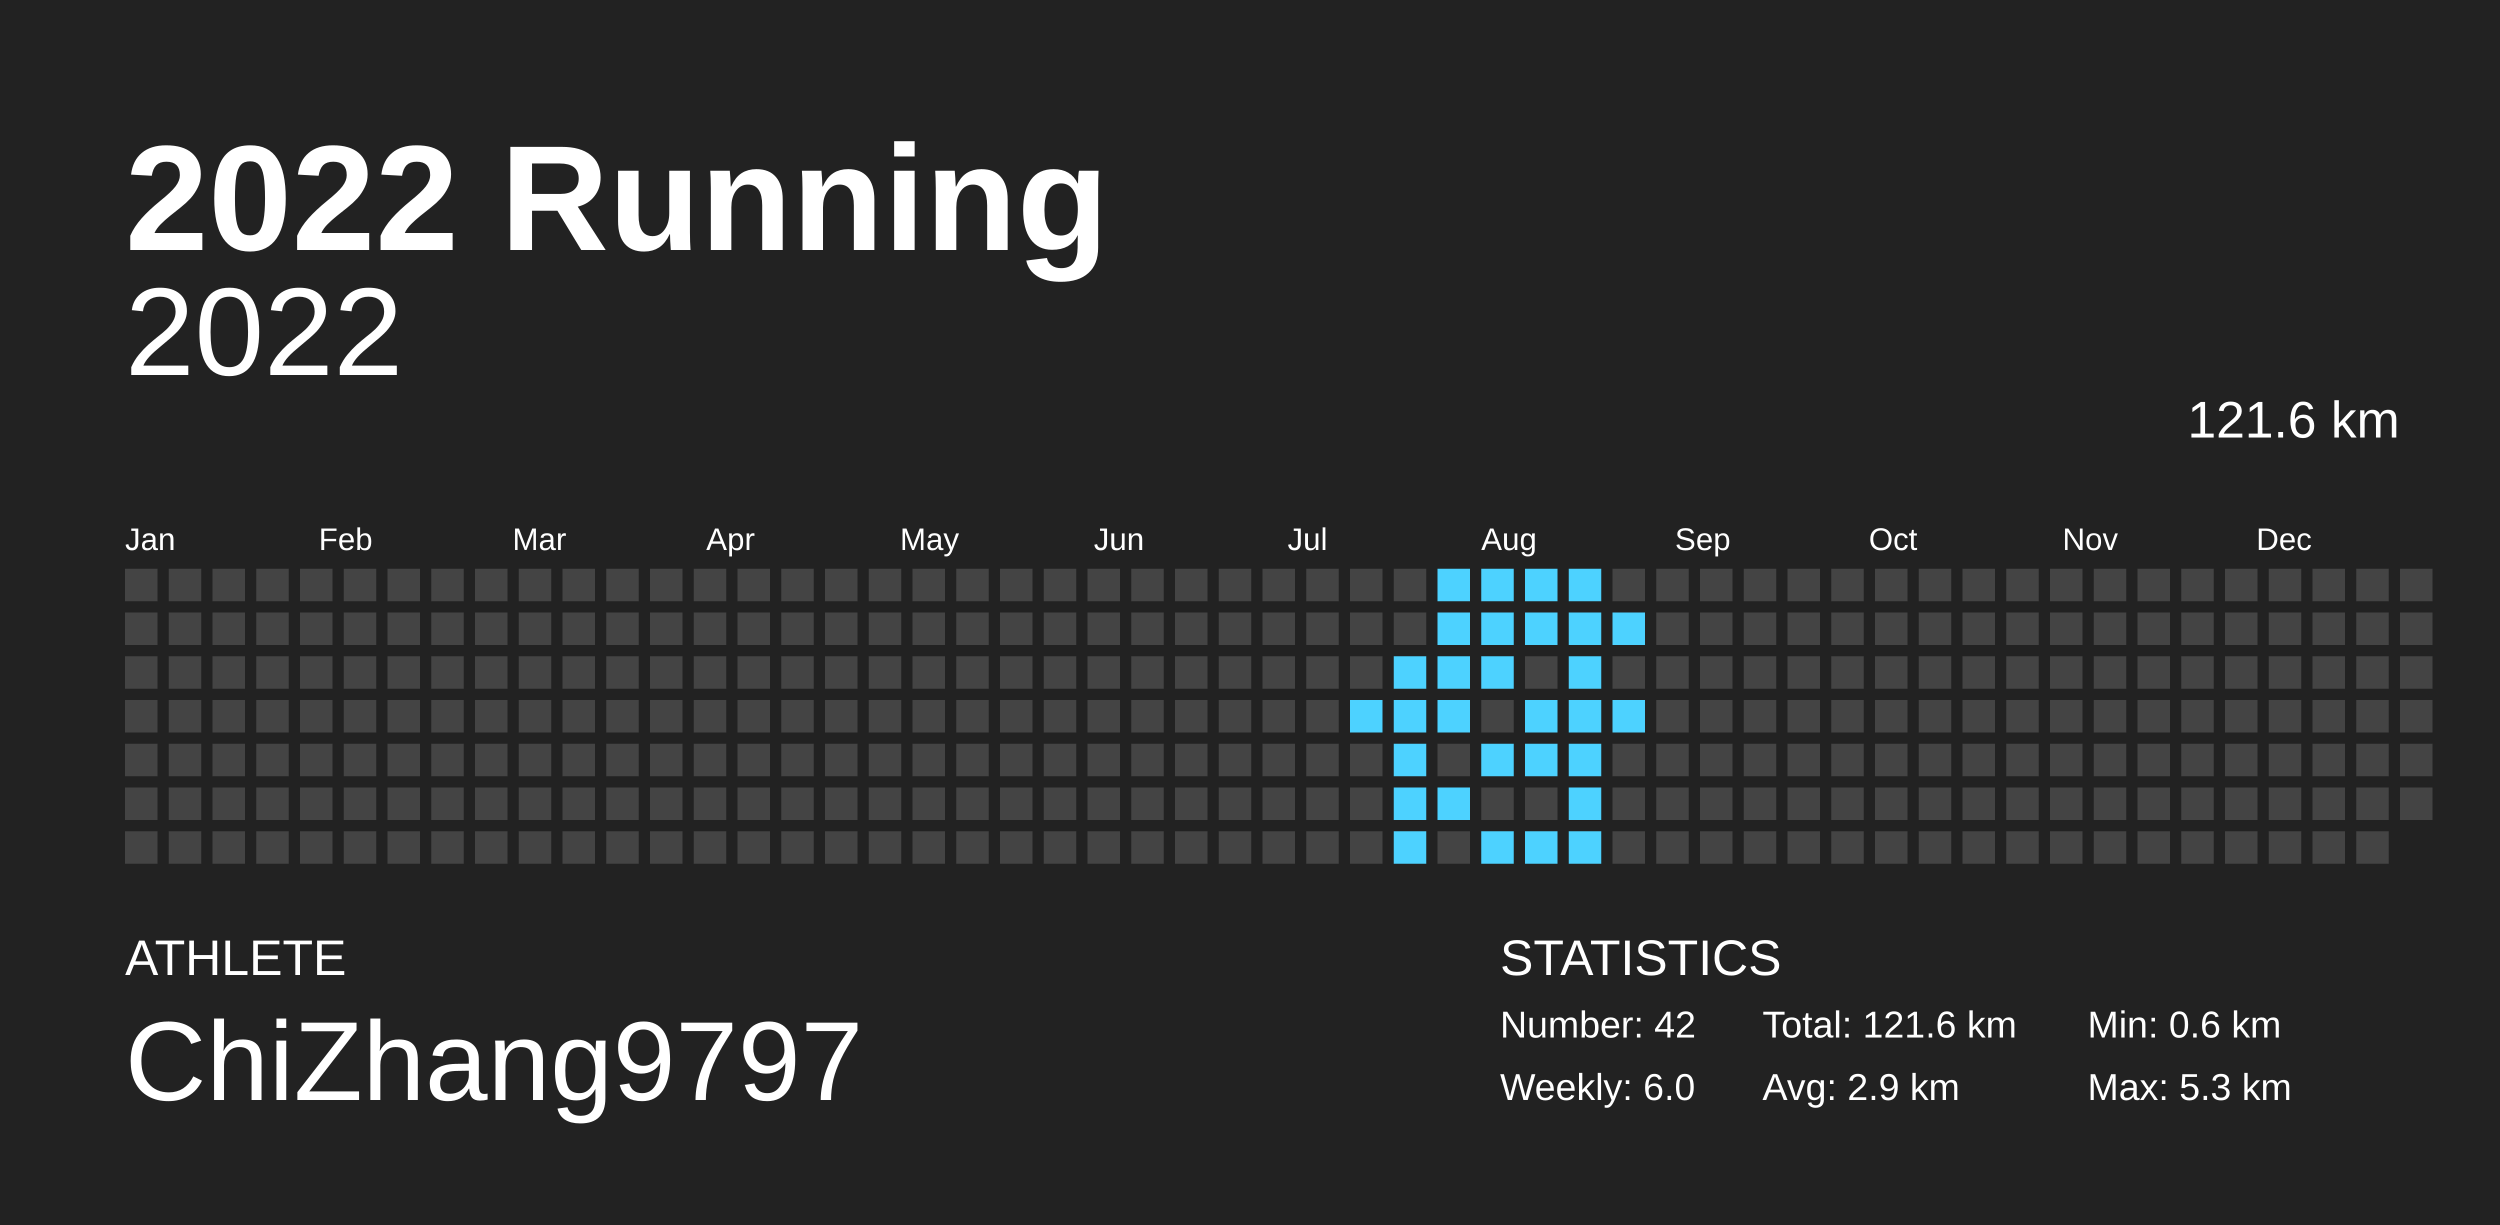
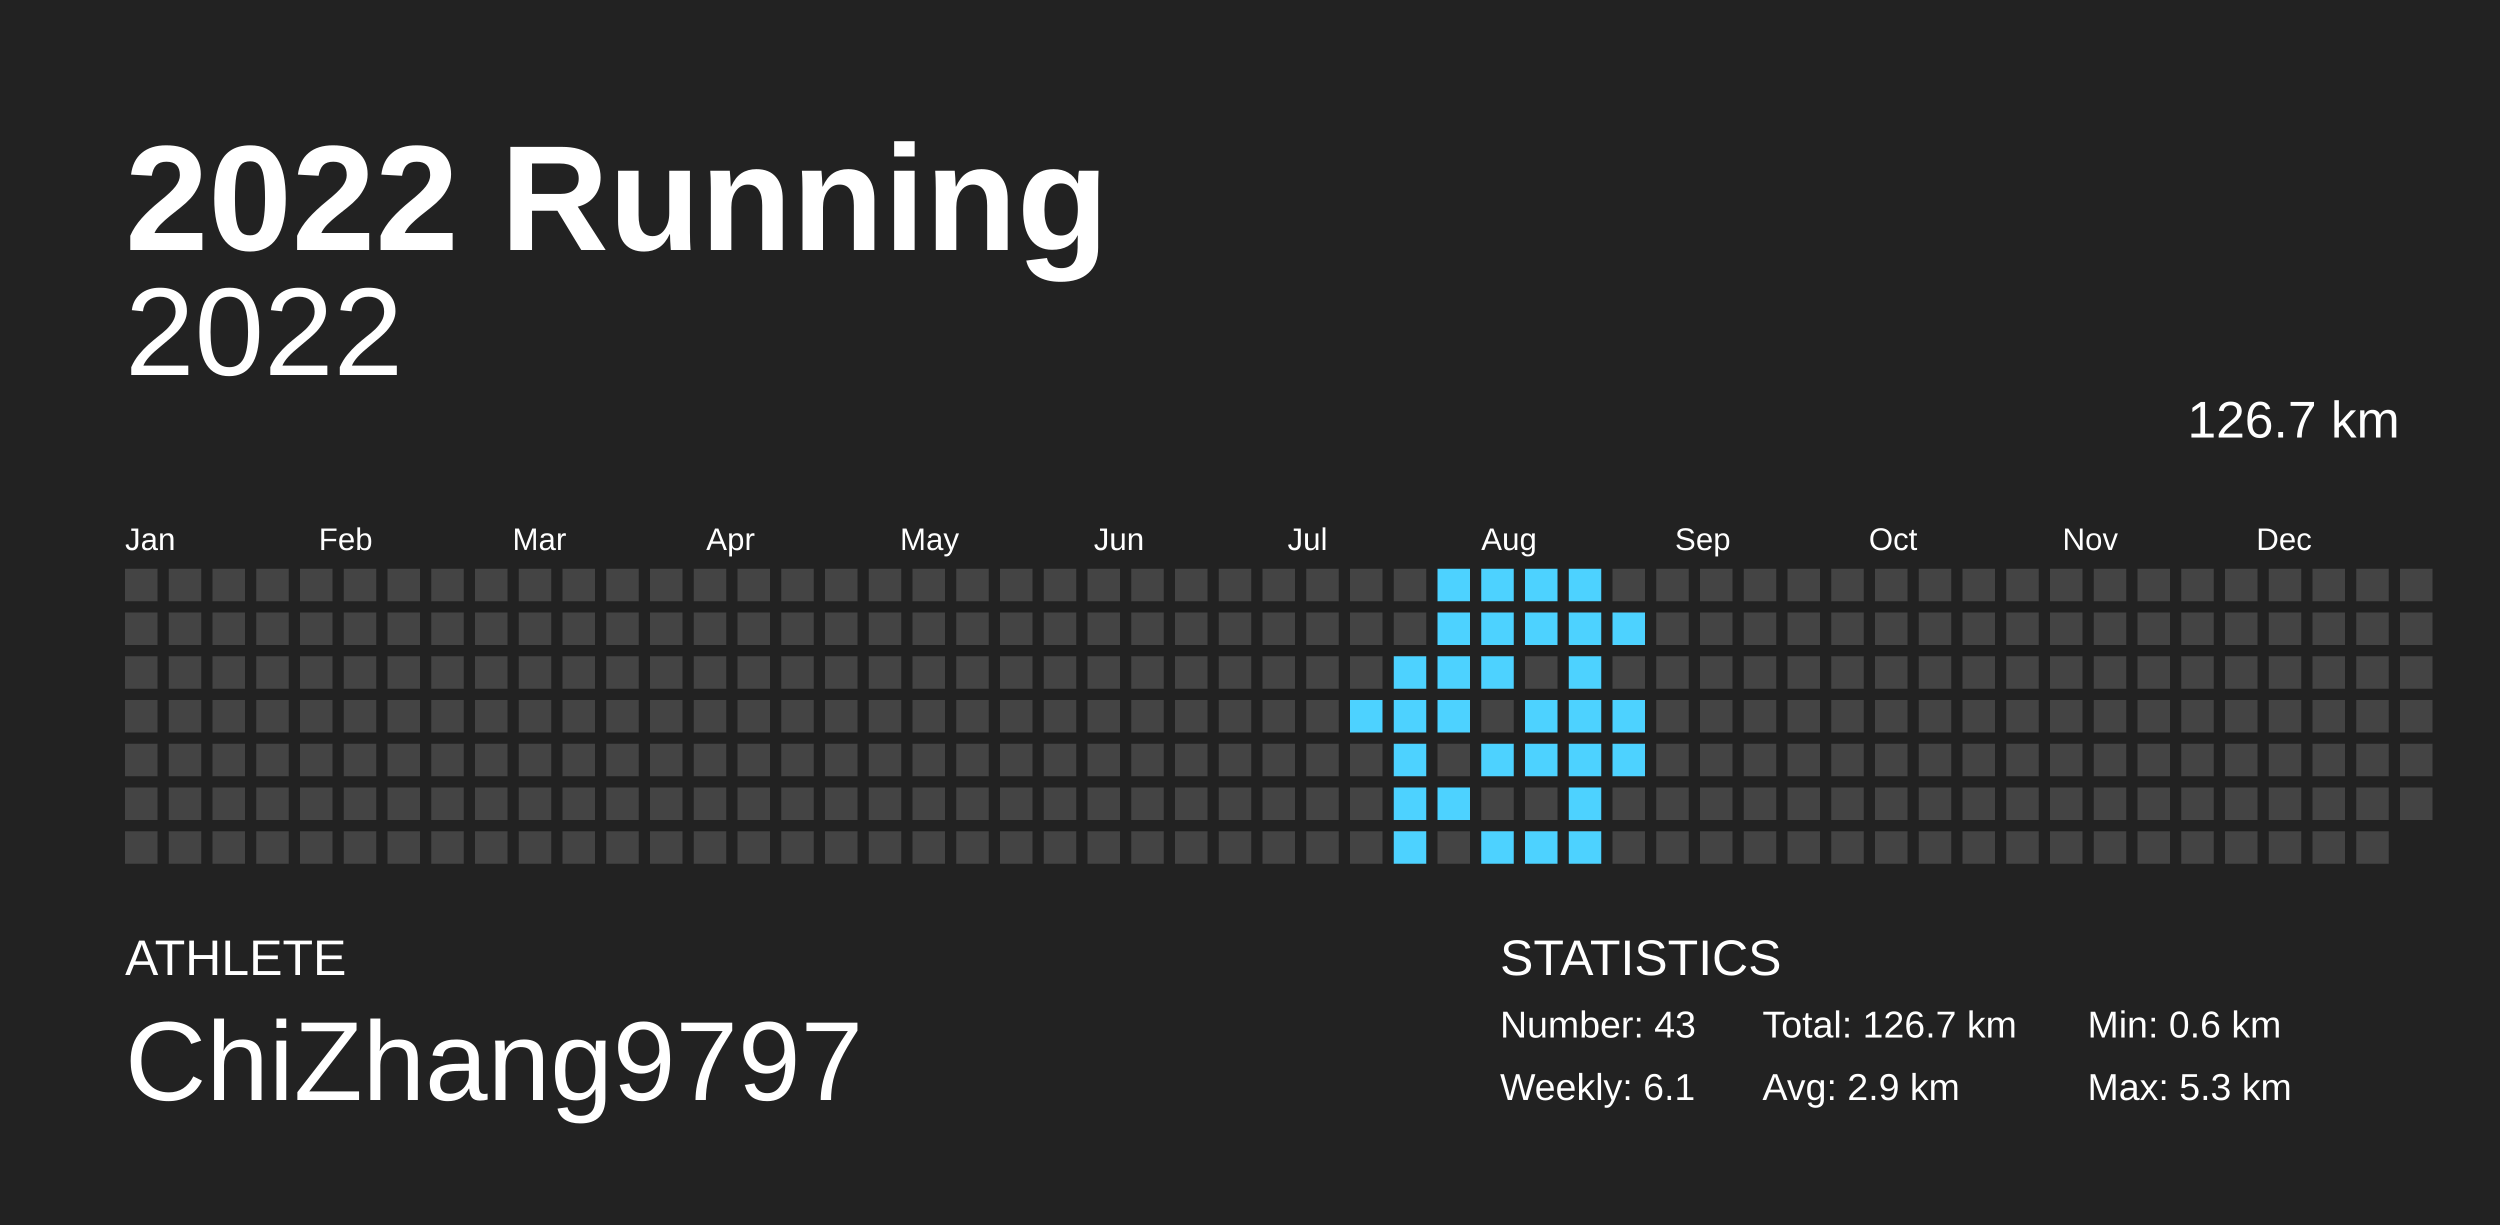
<svg xmlns="http://www.w3.org/2000/svg" baseProfile="full" height="98mm" version="1.1" viewBox="0,0,200,98" width="200mm">
  <defs />
  <rect fill="#222222" height="98" width="200" x="0" y="0" />
  <text fill="#FFFFFF" style="font-size:12px; font-family:Arial; font-weight:bold;" x="10" y="20">2022 Running</text>
  <text fill="#FFFFFF" style="font-size:4px; font-family:Arial" x="10" y="78">ATHLETE</text>
  <text fill="#FFFFFF" style="font-size:9px; font-family:Arial" x="10" y="88">ChiZhang9797</text>
  <text fill="#FFFFFF" style="font-size:4px; font-family:Arial" x="120" y="78">STATISTICS</text>
-   <text fill="#FFFFFF" style="font-size:3px; font-family:Arial" x="120" y="83">Number: 42</text>
-   <text fill="#FFFFFF" style="font-size:3px; font-family:Arial" x="120" y="88">Weekly: 6.0</text>
-   <text fill="#FFFFFF" style="font-size:3px; font-family:Arial" x="141" y="83">Total: 121.6 km</text>
+   <text fill="#FFFFFF" style="font-size:3px; font-family:Arial" x="120" y="83">Number: 43</text>
+   <text fill="#FFFFFF" style="font-size:3px; font-family:Arial" x="120" y="88">Weekly: 6.1</text>
+   <text fill="#FFFFFF" style="font-size:3px; font-family:Arial" x="141" y="83">Total: 126.7 km</text>
  <text fill="#FFFFFF" style="font-size:3px; font-family:Arial" x="141" y="88">Avg: 2.9 km</text>
  <text fill="#FFFFFF" style="font-size:3px; font-family:Arial" x="167" y="83">Min: 0.6 km</text>
  <text fill="#FFFFFF" style="font-size:3px; font-family:Arial" x="167" y="88">Max: 5.3 km</text>
  <text alignment-baseline="hanging" fill="#FFFFFF" style="font-size:10.0px; font-family:Arial;" x="10" y="30">2022</text>
-   <text alignment-baseline="hanging" fill="#FFFFFF" style="font-size:4.125px; font-family:Arial;" x="175" y="35">121.6 km</text>
+   <text alignment-baseline="hanging" fill="#FFFFFF" style="font-size:4.125px; font-family:Arial;" x="175" y="35">126.7 km</text>
  <text fill="#FFFFFF" style="font-size:2.5px; font-family:Arial" x="10.0" y="44">Jan</text>
  <text fill="#FFFFFF" style="font-size:2.5px; font-family:Arial" x="25.5" y="44">Feb</text>
  <text fill="#FFFFFF" style="font-size:2.5px; font-family:Arial" x="41.0" y="44">Mar</text>
  <text fill="#FFFFFF" style="font-size:2.5px; font-family:Arial" x="56.5" y="44">Apr</text>
  <text fill="#FFFFFF" style="font-size:2.5px; font-family:Arial" x="72.0" y="44">May</text>
  <text fill="#FFFFFF" style="font-size:2.5px; font-family:Arial" x="87.5" y="44">Jun</text>
  <text fill="#FFFFFF" style="font-size:2.5px; font-family:Arial" x="103.0" y="44">Jul</text>
  <text fill="#FFFFFF" style="font-size:2.5px; font-family:Arial" x="118.5" y="44">Aug</text>
  <text fill="#FFFFFF" style="font-size:2.5px; font-family:Arial" x="134.0" y="44">Sep</text>
  <text fill="#FFFFFF" style="font-size:2.5px; font-family:Arial" x="149.5" y="44">Oct</text>
  <text fill="#FFFFFF" style="font-size:2.5px; font-family:Arial" x="165.0" y="44">Nov</text>
  <text fill="#FFFFFF" style="font-size:2.5px; font-family:Arial" x="180.5" y="44">Dec</text>
  <rect fill="#444444" height="2.6" width="2.6" x="10.0" y="45.5" />
  <rect fill="#444444" height="2.6" width="2.6" x="10.0" y="49.0" />
  <rect fill="#444444" height="2.6" width="2.6" x="10.0" y="52.5" />
  <rect fill="#444444" height="2.6" width="2.6" x="10.0" y="56.0" />
  <rect fill="#444444" height="2.6" width="2.6" x="10.0" y="59.5" />
  <rect fill="#444444" height="2.6" width="2.6" x="10.0" y="63.0" />
  <rect fill="#444444" height="2.6" width="2.6" x="10.0" y="66.5" />
  <rect fill="#444444" height="2.6" width="2.6" x="13.5" y="45.5" />
  <rect fill="#444444" height="2.6" width="2.6" x="13.5" y="49.0" />
  <rect fill="#444444" height="2.6" width="2.6" x="13.5" y="52.5" />
  <rect fill="#444444" height="2.6" width="2.6" x="13.5" y="56.0" />
  <rect fill="#444444" height="2.6" width="2.6" x="13.5" y="59.5" />
  <rect fill="#444444" height="2.6" width="2.6" x="13.5" y="63.0" />
  <rect fill="#444444" height="2.6" width="2.6" x="13.5" y="66.5" />
  <rect fill="#444444" height="2.6" width="2.6" x="17.0" y="45.5" />
  <rect fill="#444444" height="2.6" width="2.6" x="17.0" y="49.0" />
  <rect fill="#444444" height="2.6" width="2.6" x="17.0" y="52.5" />
  <rect fill="#444444" height="2.6" width="2.6" x="17.0" y="56.0" />
  <rect fill="#444444" height="2.6" width="2.6" x="17.0" y="59.5" />
  <rect fill="#444444" height="2.6" width="2.6" x="17.0" y="63.0" />
  <rect fill="#444444" height="2.6" width="2.6" x="17.0" y="66.5" />
  <rect fill="#444444" height="2.6" width="2.6" x="20.5" y="45.5" />
  <rect fill="#444444" height="2.6" width="2.6" x="20.5" y="49.0" />
  <rect fill="#444444" height="2.6" width="2.6" x="20.5" y="52.5" />
  <rect fill="#444444" height="2.6" width="2.6" x="20.5" y="56.0" />
  <rect fill="#444444" height="2.6" width="2.6" x="20.5" y="59.5" />
  <rect fill="#444444" height="2.6" width="2.6" x="20.5" y="63.0" />
  <rect fill="#444444" height="2.6" width="2.6" x="20.5" y="66.5" />
  <rect fill="#444444" height="2.6" width="2.6" x="24.0" y="45.5" />
  <rect fill="#444444" height="2.6" width="2.6" x="24.0" y="49.0" />
  <rect fill="#444444" height="2.6" width="2.6" x="24.0" y="52.5" />
  <rect fill="#444444" height="2.6" width="2.6" x="24.0" y="56.0" />
  <rect fill="#444444" height="2.6" width="2.6" x="24.0" y="59.5" />
  <rect fill="#444444" height="2.6" width="2.6" x="24.0" y="63.0" />
  <rect fill="#444444" height="2.6" width="2.6" x="24.0" y="66.5" />
  <rect fill="#444444" height="2.6" width="2.6" x="27.5" y="45.5" />
  <rect fill="#444444" height="2.6" width="2.6" x="27.5" y="49.0" />
  <rect fill="#444444" height="2.6" width="2.6" x="27.5" y="52.5" />
  <rect fill="#444444" height="2.6" width="2.6" x="27.5" y="56.0" />
  <rect fill="#444444" height="2.6" width="2.6" x="27.5" y="59.5" />
  <rect fill="#444444" height="2.6" width="2.6" x="27.5" y="63.0" />
  <rect fill="#444444" height="2.6" width="2.6" x="27.5" y="66.5" />
  <rect fill="#444444" height="2.6" width="2.6" x="31.0" y="45.5" />
  <rect fill="#444444" height="2.6" width="2.6" x="31.0" y="49.0" />
  <rect fill="#444444" height="2.6" width="2.6" x="31.0" y="52.5" />
  <rect fill="#444444" height="2.6" width="2.6" x="31.0" y="56.0" />
  <rect fill="#444444" height="2.6" width="2.6" x="31.0" y="59.5" />
  <rect fill="#444444" height="2.6" width="2.6" x="31.0" y="63.0" />
  <rect fill="#444444" height="2.6" width="2.6" x="31.0" y="66.5" />
  <rect fill="#444444" height="2.6" width="2.6" x="34.5" y="45.5" />
  <rect fill="#444444" height="2.6" width="2.6" x="34.5" y="49.0" />
  <rect fill="#444444" height="2.6" width="2.6" x="34.5" y="52.5" />
  <rect fill="#444444" height="2.6" width="2.6" x="34.5" y="56.0" />
  <rect fill="#444444" height="2.6" width="2.6" x="34.5" y="59.5" />
  <rect fill="#444444" height="2.6" width="2.6" x="34.5" y="63.0" />
  <rect fill="#444444" height="2.6" width="2.6" x="34.5" y="66.5" />
  <rect fill="#444444" height="2.6" width="2.6" x="38.0" y="45.5" />
  <rect fill="#444444" height="2.6" width="2.6" x="38.0" y="49.0" />
  <rect fill="#444444" height="2.6" width="2.6" x="38.0" y="52.5" />
  <rect fill="#444444" height="2.6" width="2.6" x="38.0" y="56.0" />
  <rect fill="#444444" height="2.6" width="2.6" x="38.0" y="59.5" />
  <rect fill="#444444" height="2.6" width="2.6" x="38.0" y="63.0" />
  <rect fill="#444444" height="2.6" width="2.6" x="38.0" y="66.5" />
  <rect fill="#444444" height="2.6" width="2.6" x="41.5" y="45.5" />
  <rect fill="#444444" height="2.6" width="2.6" x="41.5" y="49.0" />
  <rect fill="#444444" height="2.6" width="2.6" x="41.5" y="52.5" />
  <rect fill="#444444" height="2.6" width="2.6" x="41.5" y="56.0" />
  <rect fill="#444444" height="2.6" width="2.6" x="41.5" y="59.5" />
  <rect fill="#444444" height="2.6" width="2.6" x="41.5" y="63.0" />
  <rect fill="#444444" height="2.6" width="2.6" x="41.5" y="66.5" />
  <rect fill="#444444" height="2.6" width="2.6" x="45.0" y="45.5" />
  <rect fill="#444444" height="2.6" width="2.6" x="45.0" y="49.0" />
  <rect fill="#444444" height="2.6" width="2.6" x="45.0" y="52.5" />
  <rect fill="#444444" height="2.6" width="2.6" x="45.0" y="56.0" />
  <rect fill="#444444" height="2.6" width="2.6" x="45.0" y="59.5" />
  <rect fill="#444444" height="2.6" width="2.6" x="45.0" y="63.0" />
  <rect fill="#444444" height="2.6" width="2.6" x="45.0" y="66.5" />
  <rect fill="#444444" height="2.6" width="2.6" x="48.5" y="45.5" />
  <rect fill="#444444" height="2.6" width="2.6" x="48.5" y="49.0" />
  <rect fill="#444444" height="2.6" width="2.6" x="48.5" y="52.5" />
  <rect fill="#444444" height="2.6" width="2.6" x="48.5" y="56.0" />
  <rect fill="#444444" height="2.6" width="2.6" x="48.5" y="59.5" />
  <rect fill="#444444" height="2.6" width="2.6" x="48.5" y="63.0" />
  <rect fill="#444444" height="2.6" width="2.6" x="48.5" y="66.5" />
  <rect fill="#444444" height="2.6" width="2.6" x="52.0" y="45.5" />
  <rect fill="#444444" height="2.6" width="2.6" x="52.0" y="49.0" />
  <rect fill="#444444" height="2.6" width="2.6" x="52.0" y="52.5" />
  <rect fill="#444444" height="2.6" width="2.6" x="52.0" y="56.0" />
  <rect fill="#444444" height="2.6" width="2.6" x="52.0" y="59.5" />
  <rect fill="#444444" height="2.6" width="2.6" x="52.0" y="63.0" />
  <rect fill="#444444" height="2.6" width="2.6" x="52.0" y="66.5" />
  <rect fill="#444444" height="2.6" width="2.6" x="55.5" y="45.5" />
  <rect fill="#444444" height="2.6" width="2.6" x="55.5" y="49.0" />
  <rect fill="#444444" height="2.6" width="2.6" x="55.5" y="52.5" />
  <rect fill="#444444" height="2.6" width="2.6" x="55.5" y="56.0" />
  <rect fill="#444444" height="2.6" width="2.6" x="55.5" y="59.5" />
  <rect fill="#444444" height="2.6" width="2.6" x="55.5" y="63.0" />
  <rect fill="#444444" height="2.6" width="2.6" x="55.5" y="66.5" />
  <rect fill="#444444" height="2.6" width="2.6" x="59.0" y="45.5" />
  <rect fill="#444444" height="2.6" width="2.6" x="59.0" y="49.0" />
  <rect fill="#444444" height="2.6" width="2.6" x="59.0" y="52.5" />
  <rect fill="#444444" height="2.6" width="2.6" x="59.0" y="56.0" />
  <rect fill="#444444" height="2.6" width="2.6" x="59.0" y="59.5" />
  <rect fill="#444444" height="2.6" width="2.6" x="59.0" y="63.0" />
  <rect fill="#444444" height="2.6" width="2.6" x="59.0" y="66.5" />
  <rect fill="#444444" height="2.6" width="2.6" x="62.5" y="45.5" />
  <rect fill="#444444" height="2.6" width="2.6" x="62.5" y="49.0" />
  <rect fill="#444444" height="2.6" width="2.6" x="62.5" y="52.5" />
  <rect fill="#444444" height="2.6" width="2.6" x="62.5" y="56.0" />
  <rect fill="#444444" height="2.6" width="2.6" x="62.5" y="59.5" />
  <rect fill="#444444" height="2.6" width="2.6" x="62.5" y="63.0" />
  <rect fill="#444444" height="2.6" width="2.6" x="62.5" y="66.5" />
  <rect fill="#444444" height="2.6" width="2.6" x="66.0" y="45.5" />
  <rect fill="#444444" height="2.6" width="2.6" x="66.0" y="49.0" />
  <rect fill="#444444" height="2.6" width="2.6" x="66.0" y="52.5" />
  <rect fill="#444444" height="2.6" width="2.6" x="66.0" y="56.0" />
  <rect fill="#444444" height="2.6" width="2.6" x="66.0" y="59.5" />
  <rect fill="#444444" height="2.6" width="2.6" x="66.0" y="63.0" />
  <rect fill="#444444" height="2.6" width="2.6" x="66.0" y="66.5" />
  <rect fill="#444444" height="2.6" width="2.6" x="69.5" y="45.5" />
  <rect fill="#444444" height="2.6" width="2.6" x="69.5" y="49.0" />
  <rect fill="#444444" height="2.6" width="2.6" x="69.5" y="52.5" />
  <rect fill="#444444" height="2.6" width="2.6" x="69.5" y="56.0" />
  <rect fill="#444444" height="2.6" width="2.6" x="69.5" y="59.5" />
  <rect fill="#444444" height="2.6" width="2.6" x="69.5" y="63.0" />
  <rect fill="#444444" height="2.6" width="2.6" x="69.5" y="66.5" />
  <rect fill="#444444" height="2.6" width="2.6" x="73.0" y="45.5" />
  <rect fill="#444444" height="2.6" width="2.6" x="73.0" y="49.0" />
  <rect fill="#444444" height="2.6" width="2.6" x="73.0" y="52.5" />
  <rect fill="#444444" height="2.6" width="2.6" x="73.0" y="56.0" />
  <rect fill="#444444" height="2.6" width="2.6" x="73.0" y="59.5" />
  <rect fill="#444444" height="2.6" width="2.6" x="73.0" y="63.0" />
  <rect fill="#444444" height="2.6" width="2.6" x="73.0" y="66.5" />
  <rect fill="#444444" height="2.6" width="2.6" x="76.5" y="45.5" />
  <rect fill="#444444" height="2.6" width="2.6" x="76.5" y="49.0" />
  <rect fill="#444444" height="2.6" width="2.6" x="76.5" y="52.5" />
  <rect fill="#444444" height="2.6" width="2.6" x="76.5" y="56.0" />
  <rect fill="#444444" height="2.6" width="2.6" x="76.5" y="59.5" />
  <rect fill="#444444" height="2.6" width="2.6" x="76.5" y="63.0" />
  <rect fill="#444444" height="2.6" width="2.6" x="76.5" y="66.5" />
  <rect fill="#444444" height="2.6" width="2.6" x="80.0" y="45.5" />
  <rect fill="#444444" height="2.6" width="2.6" x="80.0" y="49.0" />
  <rect fill="#444444" height="2.6" width="2.6" x="80.0" y="52.5" />
  <rect fill="#444444" height="2.6" width="2.6" x="80.0" y="56.0" />
  <rect fill="#444444" height="2.6" width="2.6" x="80.0" y="59.5" />
  <rect fill="#444444" height="2.6" width="2.6" x="80.0" y="63.0" />
  <rect fill="#444444" height="2.6" width="2.6" x="80.0" y="66.5" />
  <rect fill="#444444" height="2.6" width="2.6" x="83.5" y="45.5" />
  <rect fill="#444444" height="2.6" width="2.6" x="83.5" y="49.0" />
  <rect fill="#444444" height="2.6" width="2.6" x="83.5" y="52.5" />
  <rect fill="#444444" height="2.6" width="2.6" x="83.5" y="56.0" />
  <rect fill="#444444" height="2.6" width="2.6" x="83.5" y="59.5" />
  <rect fill="#444444" height="2.6" width="2.6" x="83.5" y="63.0" />
  <rect fill="#444444" height="2.6" width="2.6" x="83.5" y="66.5" />
  <rect fill="#444444" height="2.6" width="2.6" x="87.0" y="45.5" />
  <rect fill="#444444" height="2.6" width="2.6" x="87.0" y="49.0" />
  <rect fill="#444444" height="2.6" width="2.6" x="87.0" y="52.5" />
  <rect fill="#444444" height="2.6" width="2.6" x="87.0" y="56.0" />
  <rect fill="#444444" height="2.6" width="2.6" x="87.0" y="59.5" />
  <rect fill="#444444" height="2.6" width="2.6" x="87.0" y="63.0" />
  <rect fill="#444444" height="2.6" width="2.6" x="87.0" y="66.5" />
  <rect fill="#444444" height="2.6" width="2.6" x="90.5" y="45.5" />
  <rect fill="#444444" height="2.6" width="2.6" x="90.5" y="49.0" />
  <rect fill="#444444" height="2.6" width="2.6" x="90.5" y="52.5" />
  <rect fill="#444444" height="2.6" width="2.6" x="90.5" y="56.0" />
  <rect fill="#444444" height="2.6" width="2.6" x="90.5" y="59.5" />
  <rect fill="#444444" height="2.6" width="2.6" x="90.5" y="63.0" />
  <rect fill="#444444" height="2.6" width="2.6" x="90.5" y="66.5" />
  <rect fill="#444444" height="2.6" width="2.6" x="94.0" y="45.5" />
  <rect fill="#444444" height="2.6" width="2.6" x="94.0" y="49.0" />
  <rect fill="#444444" height="2.6" width="2.6" x="94.0" y="52.5" />
  <rect fill="#444444" height="2.6" width="2.6" x="94.0" y="56.0" />
  <rect fill="#444444" height="2.6" width="2.6" x="94.0" y="59.5" />
  <rect fill="#444444" height="2.6" width="2.6" x="94.0" y="63.0" />
  <rect fill="#444444" height="2.6" width="2.6" x="94.0" y="66.5" />
  <rect fill="#444444" height="2.6" width="2.6" x="97.5" y="45.5" />
  <rect fill="#444444" height="2.6" width="2.6" x="97.5" y="49.0" />
  <rect fill="#444444" height="2.6" width="2.6" x="97.5" y="52.5" />
  <rect fill="#444444" height="2.6" width="2.6" x="97.5" y="56.0" />
  <rect fill="#444444" height="2.6" width="2.6" x="97.5" y="59.5" />
  <rect fill="#444444" height="2.6" width="2.6" x="97.5" y="63.0" />
  <rect fill="#444444" height="2.6" width="2.6" x="97.5" y="66.5" />
  <rect fill="#444444" height="2.6" width="2.6" x="101.0" y="45.5" />
  <rect fill="#444444" height="2.6" width="2.6" x="101.0" y="49.0" />
  <rect fill="#444444" height="2.6" width="2.6" x="101.0" y="52.5" />
  <rect fill="#444444" height="2.6" width="2.6" x="101.0" y="56.0" />
  <rect fill="#444444" height="2.6" width="2.6" x="101.0" y="59.5" />
  <rect fill="#444444" height="2.6" width="2.6" x="101.0" y="63.0" />
  <rect fill="#444444" height="2.6" width="2.6" x="101.0" y="66.5" />
  <rect fill="#444444" height="2.6" width="2.6" x="104.5" y="45.5" />
  <rect fill="#444444" height="2.6" width="2.6" x="104.5" y="49.0" />
  <rect fill="#444444" height="2.6" width="2.6" x="104.5" y="52.5" />
  <rect fill="#444444" height="2.6" width="2.6" x="104.5" y="56.0" />
  <rect fill="#444444" height="2.6" width="2.6" x="104.5" y="59.5" />
  <rect fill="#444444" height="2.6" width="2.6" x="104.5" y="63.0" />
  <rect fill="#444444" height="2.6" width="2.6" x="104.5" y="66.5" />
  <rect fill="#444444" height="2.6" width="2.6" x="108.0" y="45.5" />
  <rect fill="#444444" height="2.6" width="2.6" x="108.0" y="49.0" />
  <rect fill="#444444" height="2.6" width="2.6" x="108.0" y="52.5" />
  <rect fill="#4dd2ff" height="2.6" width="2.6" x="108.0" y="56.0" />
  <rect fill="#444444" height="2.6" width="2.6" x="108.0" y="59.5" />
  <rect fill="#444444" height="2.6" width="2.6" x="108.0" y="63.0" />
  <rect fill="#444444" height="2.6" width="2.6" x="108.0" y="66.5" />
  <rect fill="#444444" height="2.6" width="2.6" x="111.5" y="45.5" />
  <rect fill="#444444" height="2.6" width="2.6" x="111.5" y="49.0" />
  <rect fill="#4dd2ff" height="2.6" width="2.6" x="111.5" y="52.5" />
  <rect fill="#4dd2ff" height="2.6" width="2.6" x="111.5" y="56.0" />
  <rect fill="#4dd2ff" height="2.6" width="2.6" x="111.5" y="59.5" />
  <rect fill="#4dd2ff" height="2.6" width="2.6" x="111.5" y="63.0" />
  <rect fill="#4dd2ff" height="2.6" width="2.6" x="111.5" y="66.5" />
  <rect fill="#4dd2ff" height="2.6" width="2.6" x="115.0" y="45.5" />
  <rect fill="#4dd2ff" height="2.6" width="2.6" x="115.0" y="49.0" />
  <rect fill="#4dd2ff" height="2.6" width="2.6" x="115.0" y="52.5" />
  <rect fill="#4dd2ff" height="2.6" width="2.6" x="115.0" y="56.0" />
  <rect fill="#444444" height="2.6" width="2.6" x="115.0" y="59.5" />
  <rect fill="#4dd2ff" height="2.6" width="2.6" x="115.0" y="63.0" />
  <rect fill="#444444" height="2.6" width="2.6" x="115.0" y="66.5" />
  <rect fill="#4dd2ff" height="2.6" width="2.6" x="118.5" y="45.5" />
  <rect fill="#4dd2ff" height="2.6" width="2.6" x="118.5" y="49.0" />
  <rect fill="#4dd2ff" height="2.6" width="2.6" x="118.5" y="52.5" />
  <rect fill="#444444" height="2.6" width="2.6" x="118.5" y="56.0" />
  <rect fill="#4dd2ff" height="2.6" width="2.6" x="118.5" y="59.5" />
  <rect fill="#444444" height="2.6" width="2.6" x="118.5" y="63.0" />
  <rect fill="#4dd2ff" height="2.6" width="2.6" x="118.5" y="66.5" />
  <rect fill="#4dd2ff" height="2.6" width="2.6" x="122.0" y="45.5" />
  <rect fill="#4dd2ff" height="2.6" width="2.6" x="122.0" y="49.0" />
  <rect fill="#444444" height="2.6" width="2.6" x="122.0" y="52.5" />
  <rect fill="#4dd2ff" height="2.6" width="2.6" x="122.0" y="56.0" />
  <rect fill="#4dd2ff" height="2.6" width="2.6" x="122.0" y="59.5" />
  <rect fill="#444444" height="2.6" width="2.6" x="122.0" y="63.0" />
  <rect fill="#4dd2ff" height="2.6" width="2.6" x="122.0" y="66.5" />
  <rect fill="#4dd2ff" height="2.6" width="2.6" x="125.5" y="45.5" />
  <rect fill="#4dd2ff" height="2.6" width="2.6" x="125.5" y="49.0" />
  <rect fill="#4dd2ff" height="2.6" width="2.6" x="125.5" y="52.5" />
  <rect fill="#4dd2ff" height="2.6" width="2.6" x="125.5" y="56.0" />
  <rect fill="#4dd2ff" height="2.6" width="2.6" x="125.5" y="59.5" />
  <rect fill="#4dd2ff" height="2.6" width="2.6" x="125.5" y="63.0" />
  <rect fill="#4dd2ff" height="2.6" width="2.6" x="125.5" y="66.5" />
  <rect fill="#444444" height="2.6" width="2.6" x="129.0" y="45.5" />
  <rect fill="#4dd2ff" height="2.6" width="2.6" x="129.0" y="49.0" />
  <rect fill="#444444" height="2.6" width="2.6" x="129.0" y="52.5" />
  <rect fill="#4dd2ff" height="2.6" width="2.6" x="129.0" y="56.0" />
-   <rect fill="#444444" height="2.6" width="2.6" x="129.0" y="59.5" />
+   <rect fill="#4dd2ff" height="2.6" width="2.6" x="129.0" y="59.5" />
  <rect fill="#444444" height="2.6" width="2.6" x="129.0" y="63.0" />
  <rect fill="#444444" height="2.6" width="2.6" x="129.0" y="66.5" />
  <rect fill="#444444" height="2.6" width="2.6" x="132.5" y="45.5" />
  <rect fill="#444444" height="2.6" width="2.6" x="132.5" y="49.0" />
  <rect fill="#444444" height="2.6" width="2.6" x="132.5" y="52.5" />
  <rect fill="#444444" height="2.6" width="2.6" x="132.5" y="56.0" />
  <rect fill="#444444" height="2.6" width="2.6" x="132.5" y="59.5" />
  <rect fill="#444444" height="2.6" width="2.6" x="132.5" y="63.0" />
  <rect fill="#444444" height="2.6" width="2.6" x="132.5" y="66.5" />
  <rect fill="#444444" height="2.6" width="2.6" x="136.0" y="45.5" />
  <rect fill="#444444" height="2.6" width="2.6" x="136.0" y="49.0" />
  <rect fill="#444444" height="2.6" width="2.6" x="136.0" y="52.5" />
  <rect fill="#444444" height="2.6" width="2.6" x="136.0" y="56.0" />
  <rect fill="#444444" height="2.6" width="2.6" x="136.0" y="59.5" />
  <rect fill="#444444" height="2.6" width="2.6" x="136.0" y="63.0" />
  <rect fill="#444444" height="2.6" width="2.6" x="136.0" y="66.5" />
  <rect fill="#444444" height="2.6" width="2.6" x="139.5" y="45.5" />
  <rect fill="#444444" height="2.6" width="2.6" x="139.5" y="49.0" />
  <rect fill="#444444" height="2.6" width="2.6" x="139.5" y="52.5" />
  <rect fill="#444444" height="2.6" width="2.6" x="139.5" y="56.0" />
  <rect fill="#444444" height="2.6" width="2.6" x="139.5" y="59.5" />
  <rect fill="#444444" height="2.6" width="2.6" x="139.5" y="63.0" />
  <rect fill="#444444" height="2.6" width="2.6" x="139.5" y="66.5" />
  <rect fill="#444444" height="2.6" width="2.6" x="143.0" y="45.5" />
  <rect fill="#444444" height="2.6" width="2.6" x="143.0" y="49.0" />
  <rect fill="#444444" height="2.6" width="2.6" x="143.0" y="52.5" />
  <rect fill="#444444" height="2.6" width="2.6" x="143.0" y="56.0" />
  <rect fill="#444444" height="2.6" width="2.6" x="143.0" y="59.5" />
  <rect fill="#444444" height="2.6" width="2.6" x="143.0" y="63.0" />
  <rect fill="#444444" height="2.6" width="2.6" x="143.0" y="66.5" />
  <rect fill="#444444" height="2.6" width="2.6" x="146.5" y="45.5" />
  <rect fill="#444444" height="2.6" width="2.6" x="146.5" y="49.0" />
  <rect fill="#444444" height="2.6" width="2.6" x="146.5" y="52.5" />
  <rect fill="#444444" height="2.6" width="2.6" x="146.5" y="56.0" />
  <rect fill="#444444" height="2.6" width="2.6" x="146.5" y="59.5" />
  <rect fill="#444444" height="2.6" width="2.6" x="146.5" y="63.0" />
  <rect fill="#444444" height="2.6" width="2.6" x="146.5" y="66.5" />
  <rect fill="#444444" height="2.6" width="2.6" x="150.0" y="45.5" />
  <rect fill="#444444" height="2.6" width="2.6" x="150.0" y="49.0" />
  <rect fill="#444444" height="2.6" width="2.6" x="150.0" y="52.5" />
  <rect fill="#444444" height="2.6" width="2.6" x="150.0" y="56.0" />
  <rect fill="#444444" height="2.6" width="2.6" x="150.0" y="59.5" />
  <rect fill="#444444" height="2.6" width="2.6" x="150.0" y="63.0" />
  <rect fill="#444444" height="2.6" width="2.6" x="150.0" y="66.5" />
  <rect fill="#444444" height="2.6" width="2.6" x="153.5" y="45.5" />
  <rect fill="#444444" height="2.6" width="2.6" x="153.5" y="49.0" />
  <rect fill="#444444" height="2.6" width="2.6" x="153.5" y="52.5" />
  <rect fill="#444444" height="2.6" width="2.6" x="153.5" y="56.0" />
  <rect fill="#444444" height="2.6" width="2.6" x="153.5" y="59.5" />
  <rect fill="#444444" height="2.6" width="2.6" x="153.5" y="63.0" />
  <rect fill="#444444" height="2.6" width="2.6" x="153.5" y="66.5" />
  <rect fill="#444444" height="2.6" width="2.6" x="157.0" y="45.5" />
  <rect fill="#444444" height="2.6" width="2.6" x="157.0" y="49.0" />
  <rect fill="#444444" height="2.6" width="2.6" x="157.0" y="52.5" />
  <rect fill="#444444" height="2.6" width="2.6" x="157.0" y="56.0" />
  <rect fill="#444444" height="2.6" width="2.6" x="157.0" y="59.5" />
  <rect fill="#444444" height="2.6" width="2.6" x="157.0" y="63.0" />
  <rect fill="#444444" height="2.6" width="2.6" x="157.0" y="66.5" />
  <rect fill="#444444" height="2.6" width="2.6" x="160.5" y="45.5" />
  <rect fill="#444444" height="2.6" width="2.6" x="160.5" y="49.0" />
  <rect fill="#444444" height="2.6" width="2.6" x="160.5" y="52.5" />
  <rect fill="#444444" height="2.6" width="2.6" x="160.5" y="56.0" />
  <rect fill="#444444" height="2.6" width="2.6" x="160.5" y="59.5" />
  <rect fill="#444444" height="2.6" width="2.6" x="160.5" y="63.0" />
  <rect fill="#444444" height="2.6" width="2.6" x="160.5" y="66.5" />
  <rect fill="#444444" height="2.6" width="2.6" x="164.0" y="45.5" />
  <rect fill="#444444" height="2.6" width="2.6" x="164.0" y="49.0" />
  <rect fill="#444444" height="2.6" width="2.6" x="164.0" y="52.5" />
  <rect fill="#444444" height="2.6" width="2.6" x="164.0" y="56.0" />
  <rect fill="#444444" height="2.6" width="2.6" x="164.0" y="59.5" />
  <rect fill="#444444" height="2.6" width="2.6" x="164.0" y="63.0" />
  <rect fill="#444444" height="2.6" width="2.6" x="164.0" y="66.5" />
  <rect fill="#444444" height="2.6" width="2.6" x="167.5" y="45.5" />
  <rect fill="#444444" height="2.6" width="2.6" x="167.5" y="49.0" />
  <rect fill="#444444" height="2.6" width="2.6" x="167.5" y="52.5" />
  <rect fill="#444444" height="2.6" width="2.6" x="167.5" y="56.0" />
  <rect fill="#444444" height="2.6" width="2.6" x="167.5" y="59.5" />
  <rect fill="#444444" height="2.6" width="2.6" x="167.5" y="63.0" />
  <rect fill="#444444" height="2.6" width="2.6" x="167.5" y="66.5" />
  <rect fill="#444444" height="2.6" width="2.6" x="171.0" y="45.5" />
  <rect fill="#444444" height="2.6" width="2.6" x="171.0" y="49.0" />
  <rect fill="#444444" height="2.6" width="2.6" x="171.0" y="52.5" />
  <rect fill="#444444" height="2.6" width="2.6" x="171.0" y="56.0" />
  <rect fill="#444444" height="2.6" width="2.6" x="171.0" y="59.5" />
  <rect fill="#444444" height="2.6" width="2.6" x="171.0" y="63.0" />
  <rect fill="#444444" height="2.6" width="2.6" x="171.0" y="66.5" />
  <rect fill="#444444" height="2.6" width="2.6" x="174.5" y="45.5" />
  <rect fill="#444444" height="2.6" width="2.6" x="174.5" y="49.0" />
  <rect fill="#444444" height="2.6" width="2.6" x="174.5" y="52.5" />
  <rect fill="#444444" height="2.6" width="2.6" x="174.5" y="56.0" />
  <rect fill="#444444" height="2.6" width="2.6" x="174.5" y="59.5" />
  <rect fill="#444444" height="2.6" width="2.6" x="174.5" y="63.0" />
  <rect fill="#444444" height="2.6" width="2.6" x="174.5" y="66.5" />
  <rect fill="#444444" height="2.6" width="2.6" x="178.0" y="45.5" />
  <rect fill="#444444" height="2.6" width="2.6" x="178.0" y="49.0" />
  <rect fill="#444444" height="2.6" width="2.6" x="178.0" y="52.5" />
  <rect fill="#444444" height="2.6" width="2.6" x="178.0" y="56.0" />
  <rect fill="#444444" height="2.6" width="2.6" x="178.0" y="59.5" />
  <rect fill="#444444" height="2.6" width="2.6" x="178.0" y="63.0" />
  <rect fill="#444444" height="2.6" width="2.6" x="178.0" y="66.5" />
  <rect fill="#444444" height="2.6" width="2.6" x="181.5" y="45.5" />
  <rect fill="#444444" height="2.6" width="2.6" x="181.5" y="49.0" />
  <rect fill="#444444" height="2.6" width="2.6" x="181.5" y="52.5" />
  <rect fill="#444444" height="2.6" width="2.6" x="181.5" y="56.0" />
  <rect fill="#444444" height="2.6" width="2.6" x="181.5" y="59.5" />
  <rect fill="#444444" height="2.6" width="2.6" x="181.5" y="63.0" />
  <rect fill="#444444" height="2.6" width="2.6" x="181.5" y="66.5" />
  <rect fill="#444444" height="2.6" width="2.6" x="185.0" y="45.5" />
  <rect fill="#444444" height="2.6" width="2.6" x="185.0" y="49.0" />
  <rect fill="#444444" height="2.6" width="2.6" x="185.0" y="52.5" />
  <rect fill="#444444" height="2.6" width="2.6" x="185.0" y="56.0" />
  <rect fill="#444444" height="2.6" width="2.6" x="185.0" y="59.5" />
  <rect fill="#444444" height="2.6" width="2.6" x="185.0" y="63.0" />
  <rect fill="#444444" height="2.6" width="2.6" x="185.0" y="66.5" />
  <rect fill="#444444" height="2.6" width="2.6" x="188.5" y="45.5" />
  <rect fill="#444444" height="2.6" width="2.6" x="188.5" y="49.0" />
  <rect fill="#444444" height="2.6" width="2.6" x="188.5" y="52.5" />
  <rect fill="#444444" height="2.6" width="2.6" x="188.5" y="56.0" />
  <rect fill="#444444" height="2.6" width="2.6" x="188.5" y="59.5" />
  <rect fill="#444444" height="2.6" width="2.6" x="188.5" y="63.0" />
  <rect fill="#444444" height="2.6" width="2.6" x="188.5" y="66.5" />
  <rect fill="#444444" height="2.6" width="2.6" x="192.0" y="45.5" />
  <rect fill="#444444" height="2.6" width="2.6" x="192.0" y="49.0" />
  <rect fill="#444444" height="2.6" width="2.6" x="192.0" y="52.5" />
  <rect fill="#444444" height="2.6" width="2.6" x="192.0" y="56.0" />
  <rect fill="#444444" height="2.6" width="2.6" x="192.0" y="59.5" />
  <rect fill="#444444" height="2.6" width="2.6" x="192.0" y="63.0" />
</svg>
